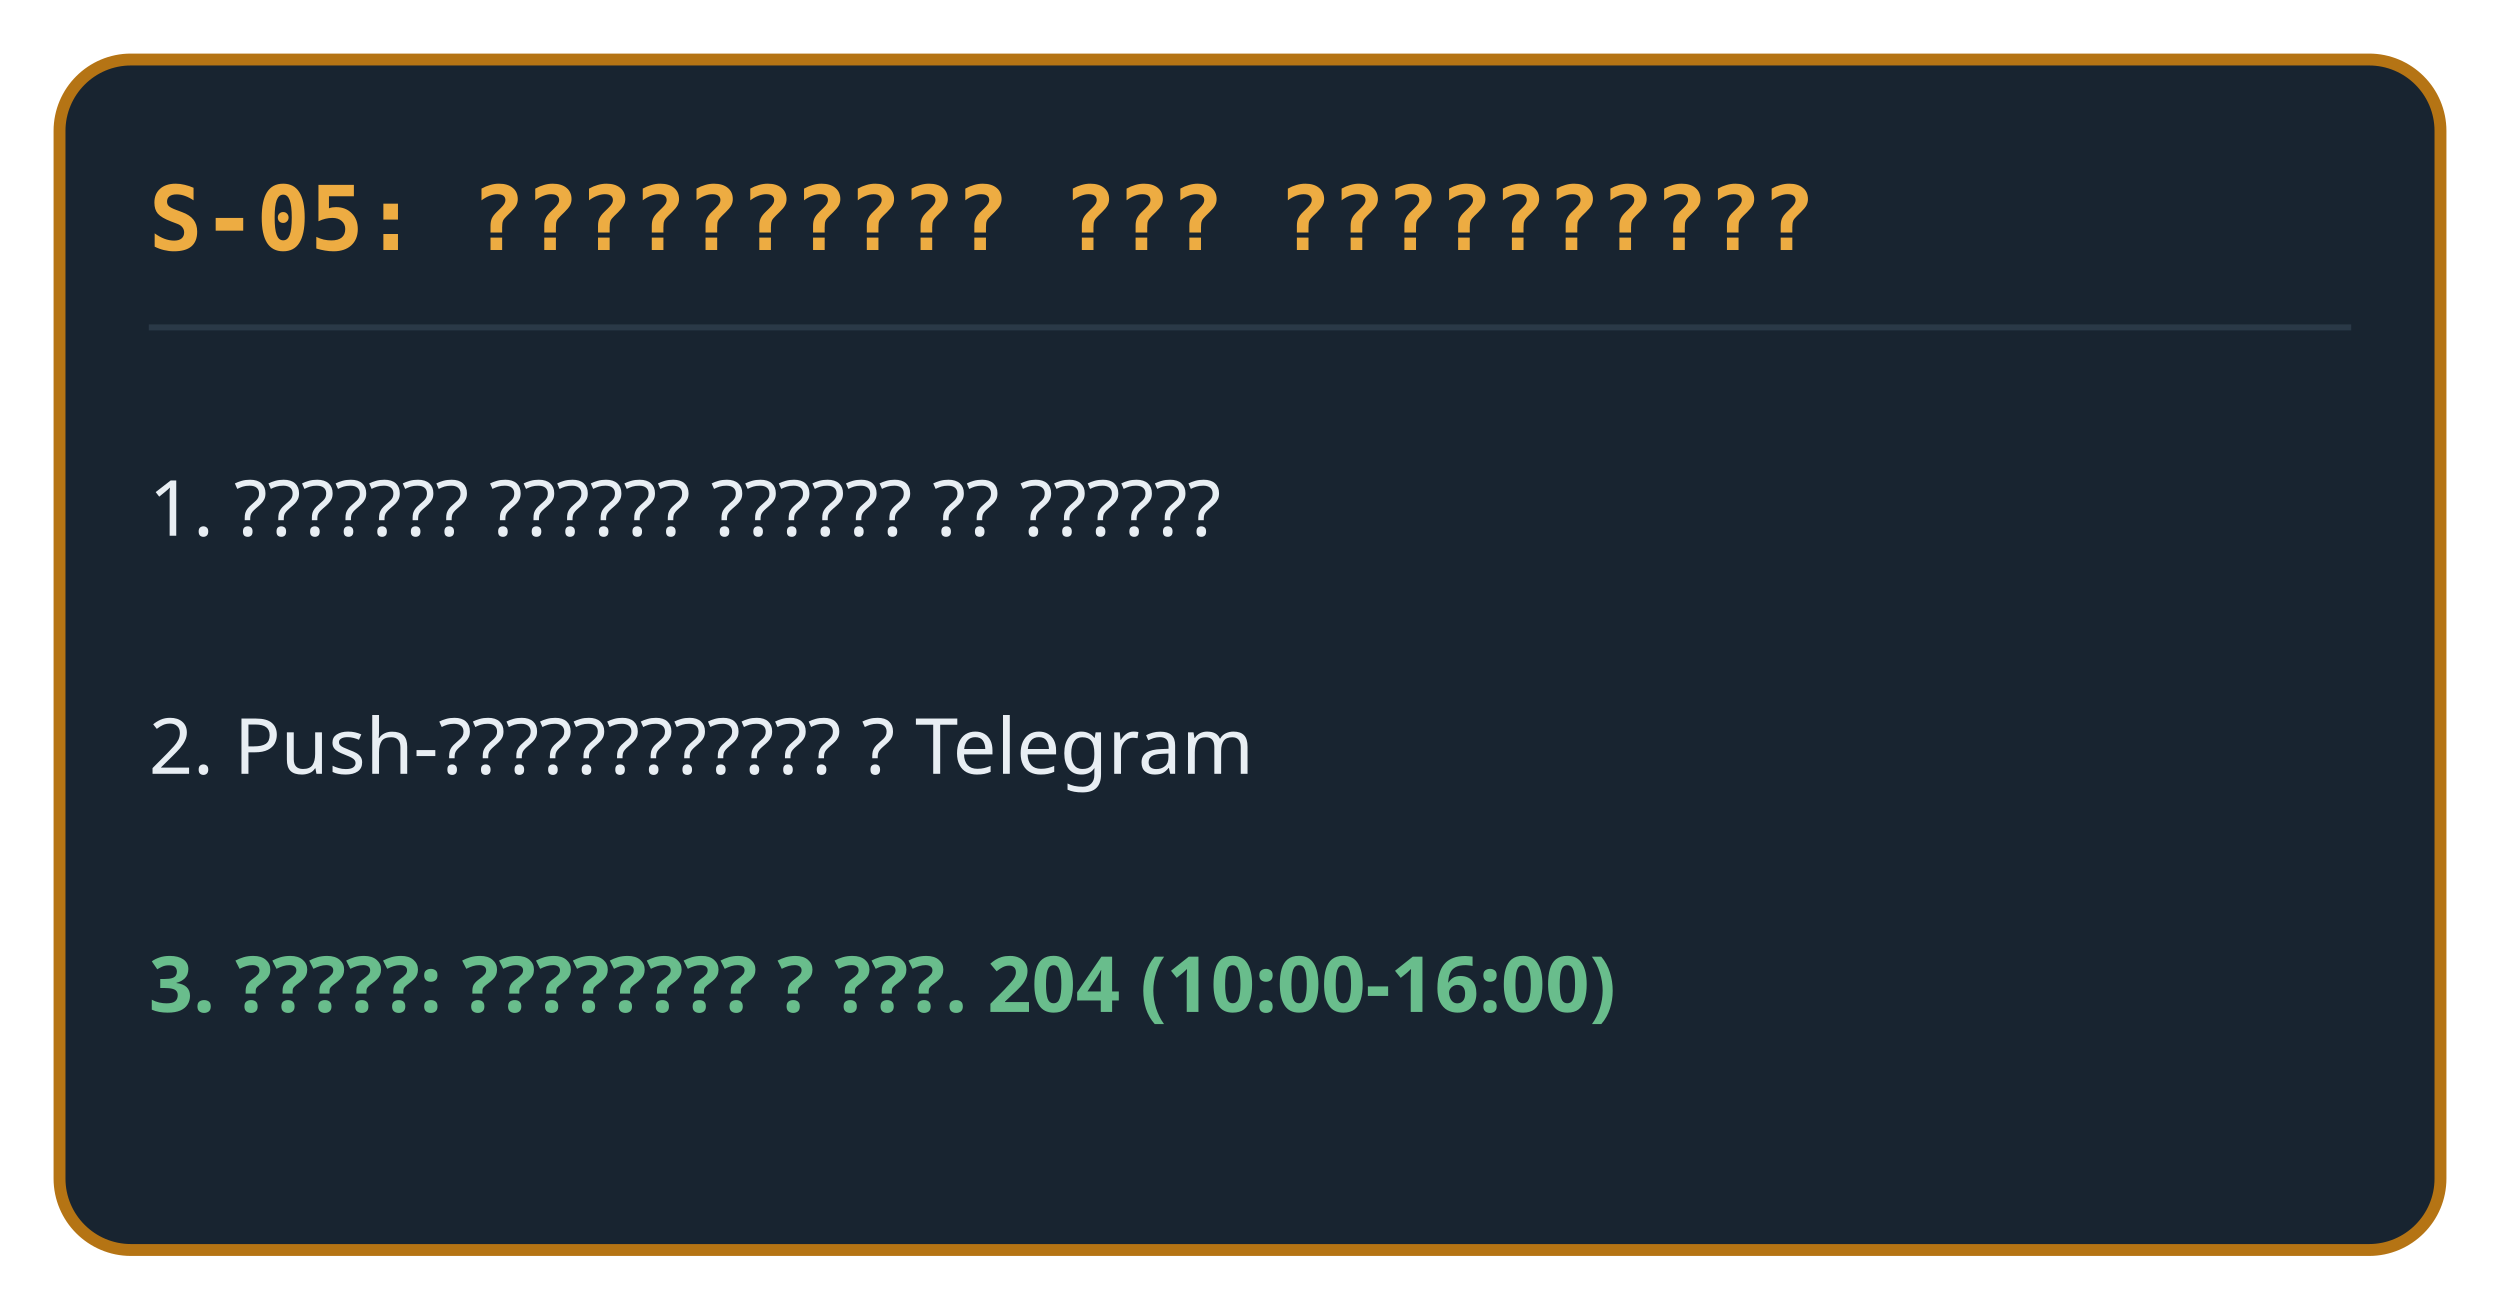
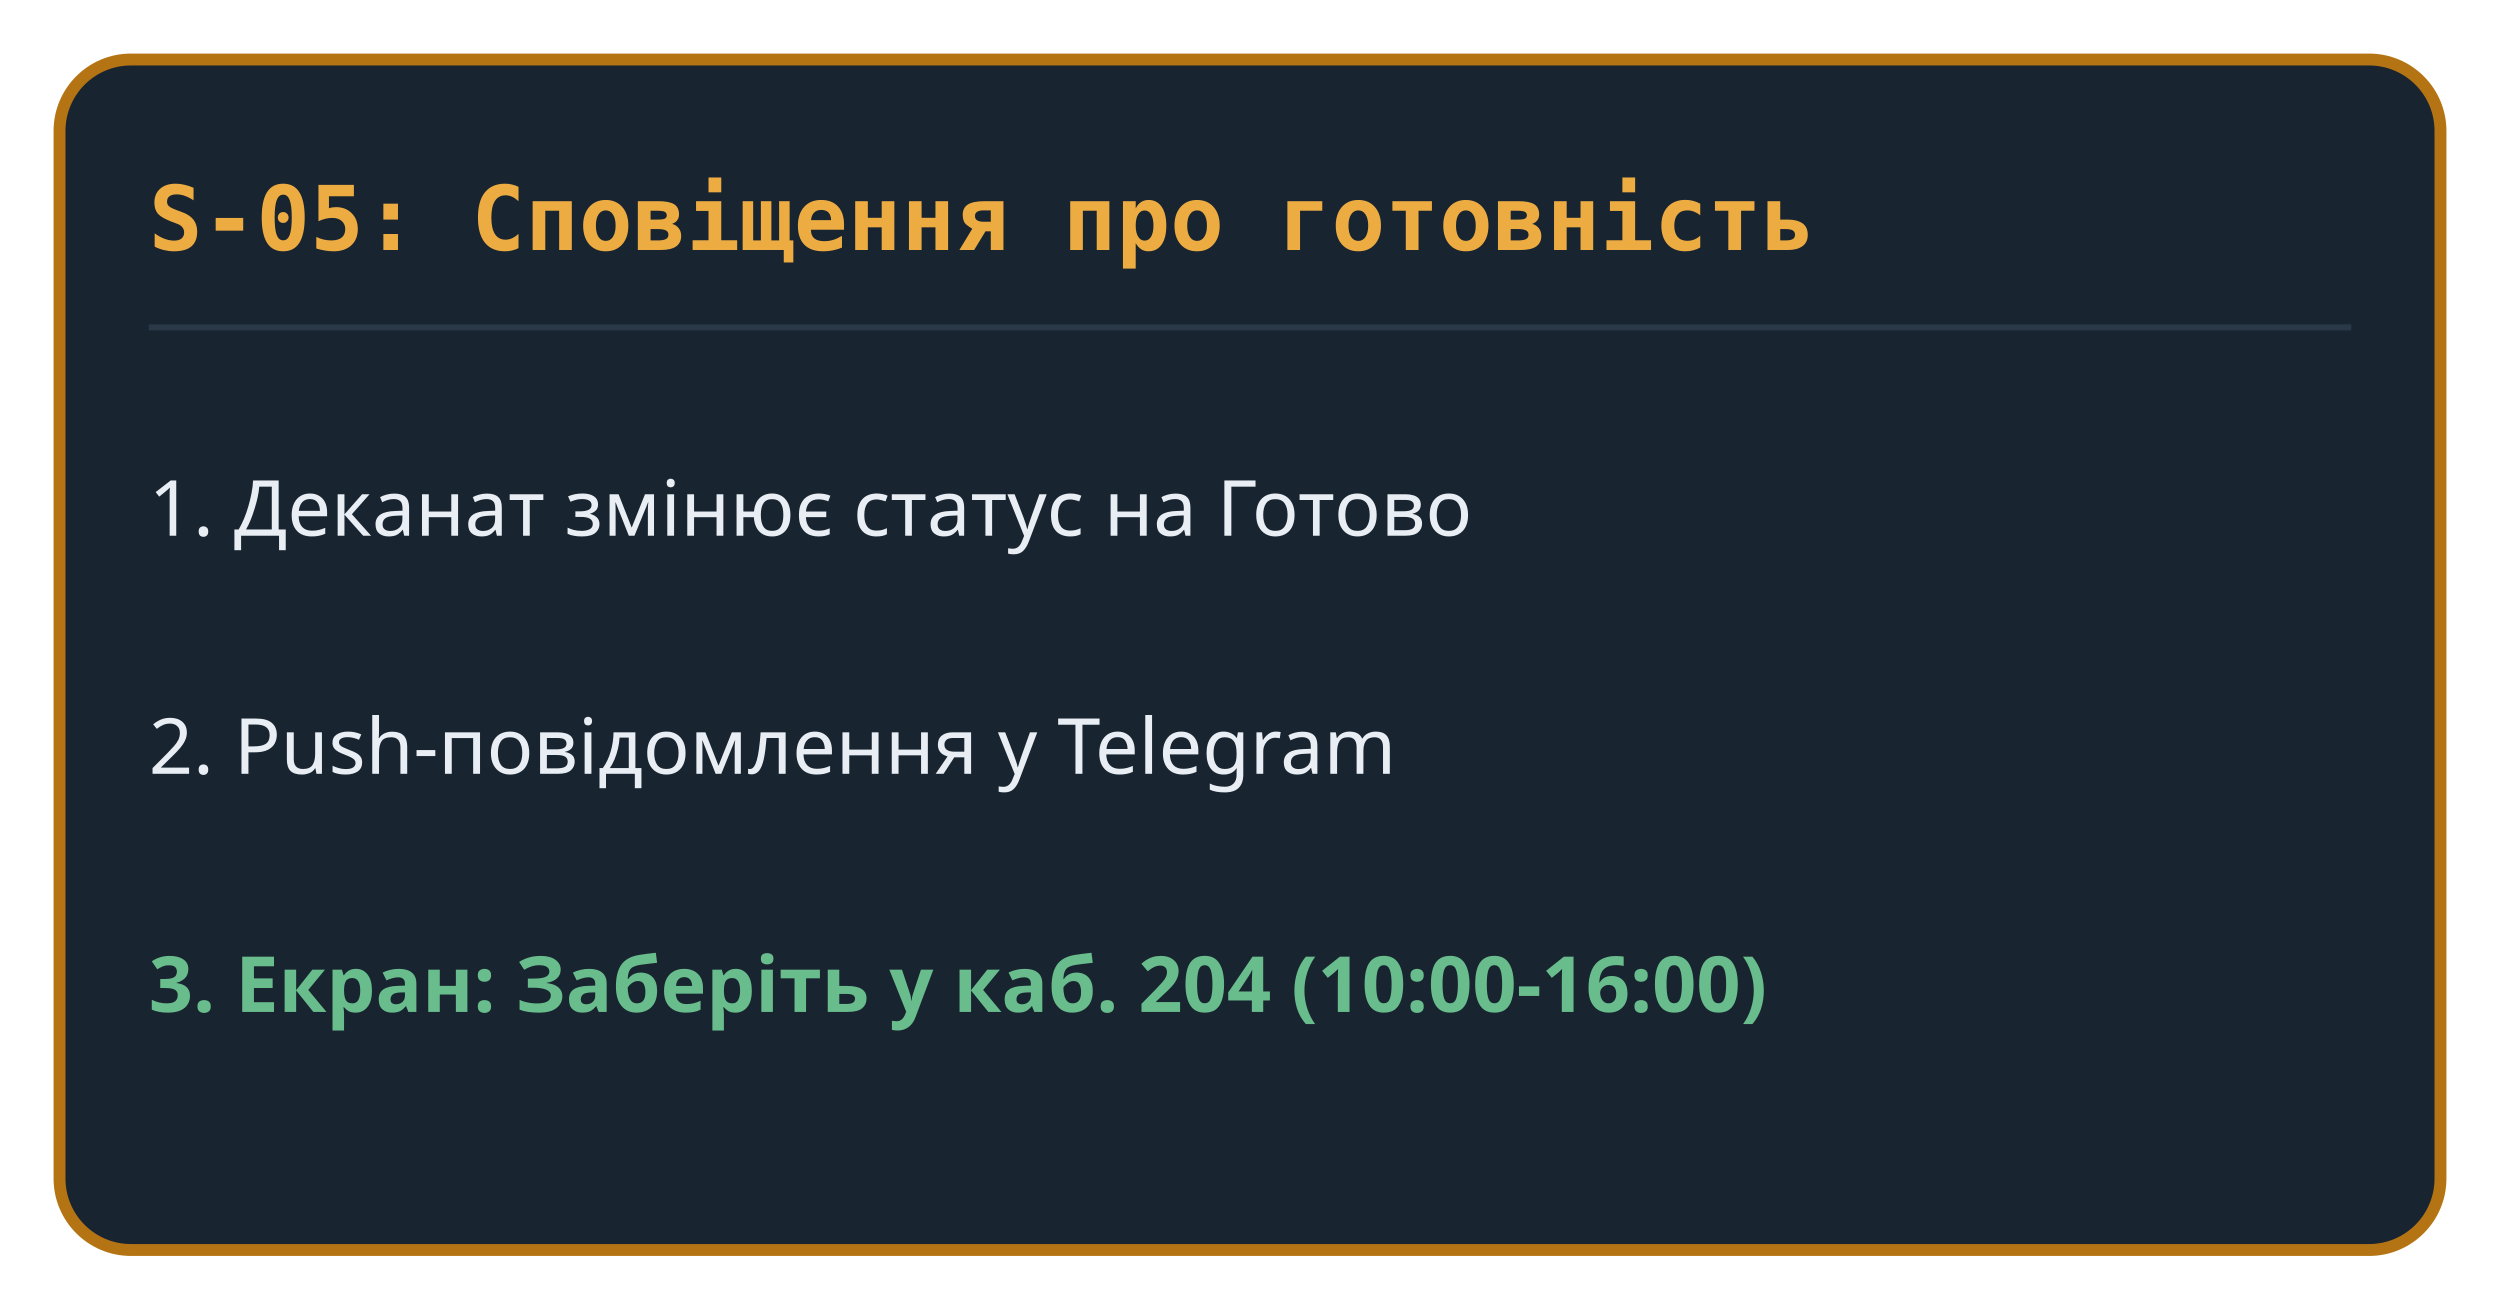
<svg xmlns="http://www.w3.org/2000/svg" width="420" height="220" viewBox="0 0 420 220">
  <rect width="400" height="200" x="10" y="10" rx="12" fill="#182430" stroke="#B57414" stroke-width="2" />
-   <text x="25" y="42" fill="#EDAC42" font-family="monospace" font-size="15" font-weight="bold">S-05: ?????????? ??? ??????????</text>
+   <text x="25" y="42" fill="#EDAC42" font-family="monospace" font-size="15" font-weight="bold">S-05: Сповіщення про готовність</text>
  <line x1="25" y1="55" x2="395" y2="55" stroke="#2A3947" stroke-width="1" />
-   <text x="25" y="90" fill="#E8EEF3" font-family="sans-serif" font-size="13">1. ??????? ?????? ?????? ?? ??????</text>
-   <text x="25" y="130" fill="#E8EEF3" font-family="sans-serif" font-size="13">2. Push-???????????? ? Telegram</text>
-   <text x="25" y="170" fill="#69BD8C" font-family="sans-serif" font-size="13" font-weight="bold">3. ?????: ???????? ? ???. 204 (10:00-16:00)</text>
+   <text x="25" y="90" fill="#E8EEF3" font-family="sans-serif" font-size="13">1. Деканат змінює статус на Готово</text>
+   <text x="25" y="130" fill="#E8EEF3" font-family="sans-serif" font-size="13">2. Push-повідомлення у Telegram</text>
+   <text x="25" y="170" fill="#69BD8C" font-family="sans-serif" font-size="13" font-weight="bold">3. Екран: Заберіть у каб. 204 (10:00-16:00)</text>
</svg>
